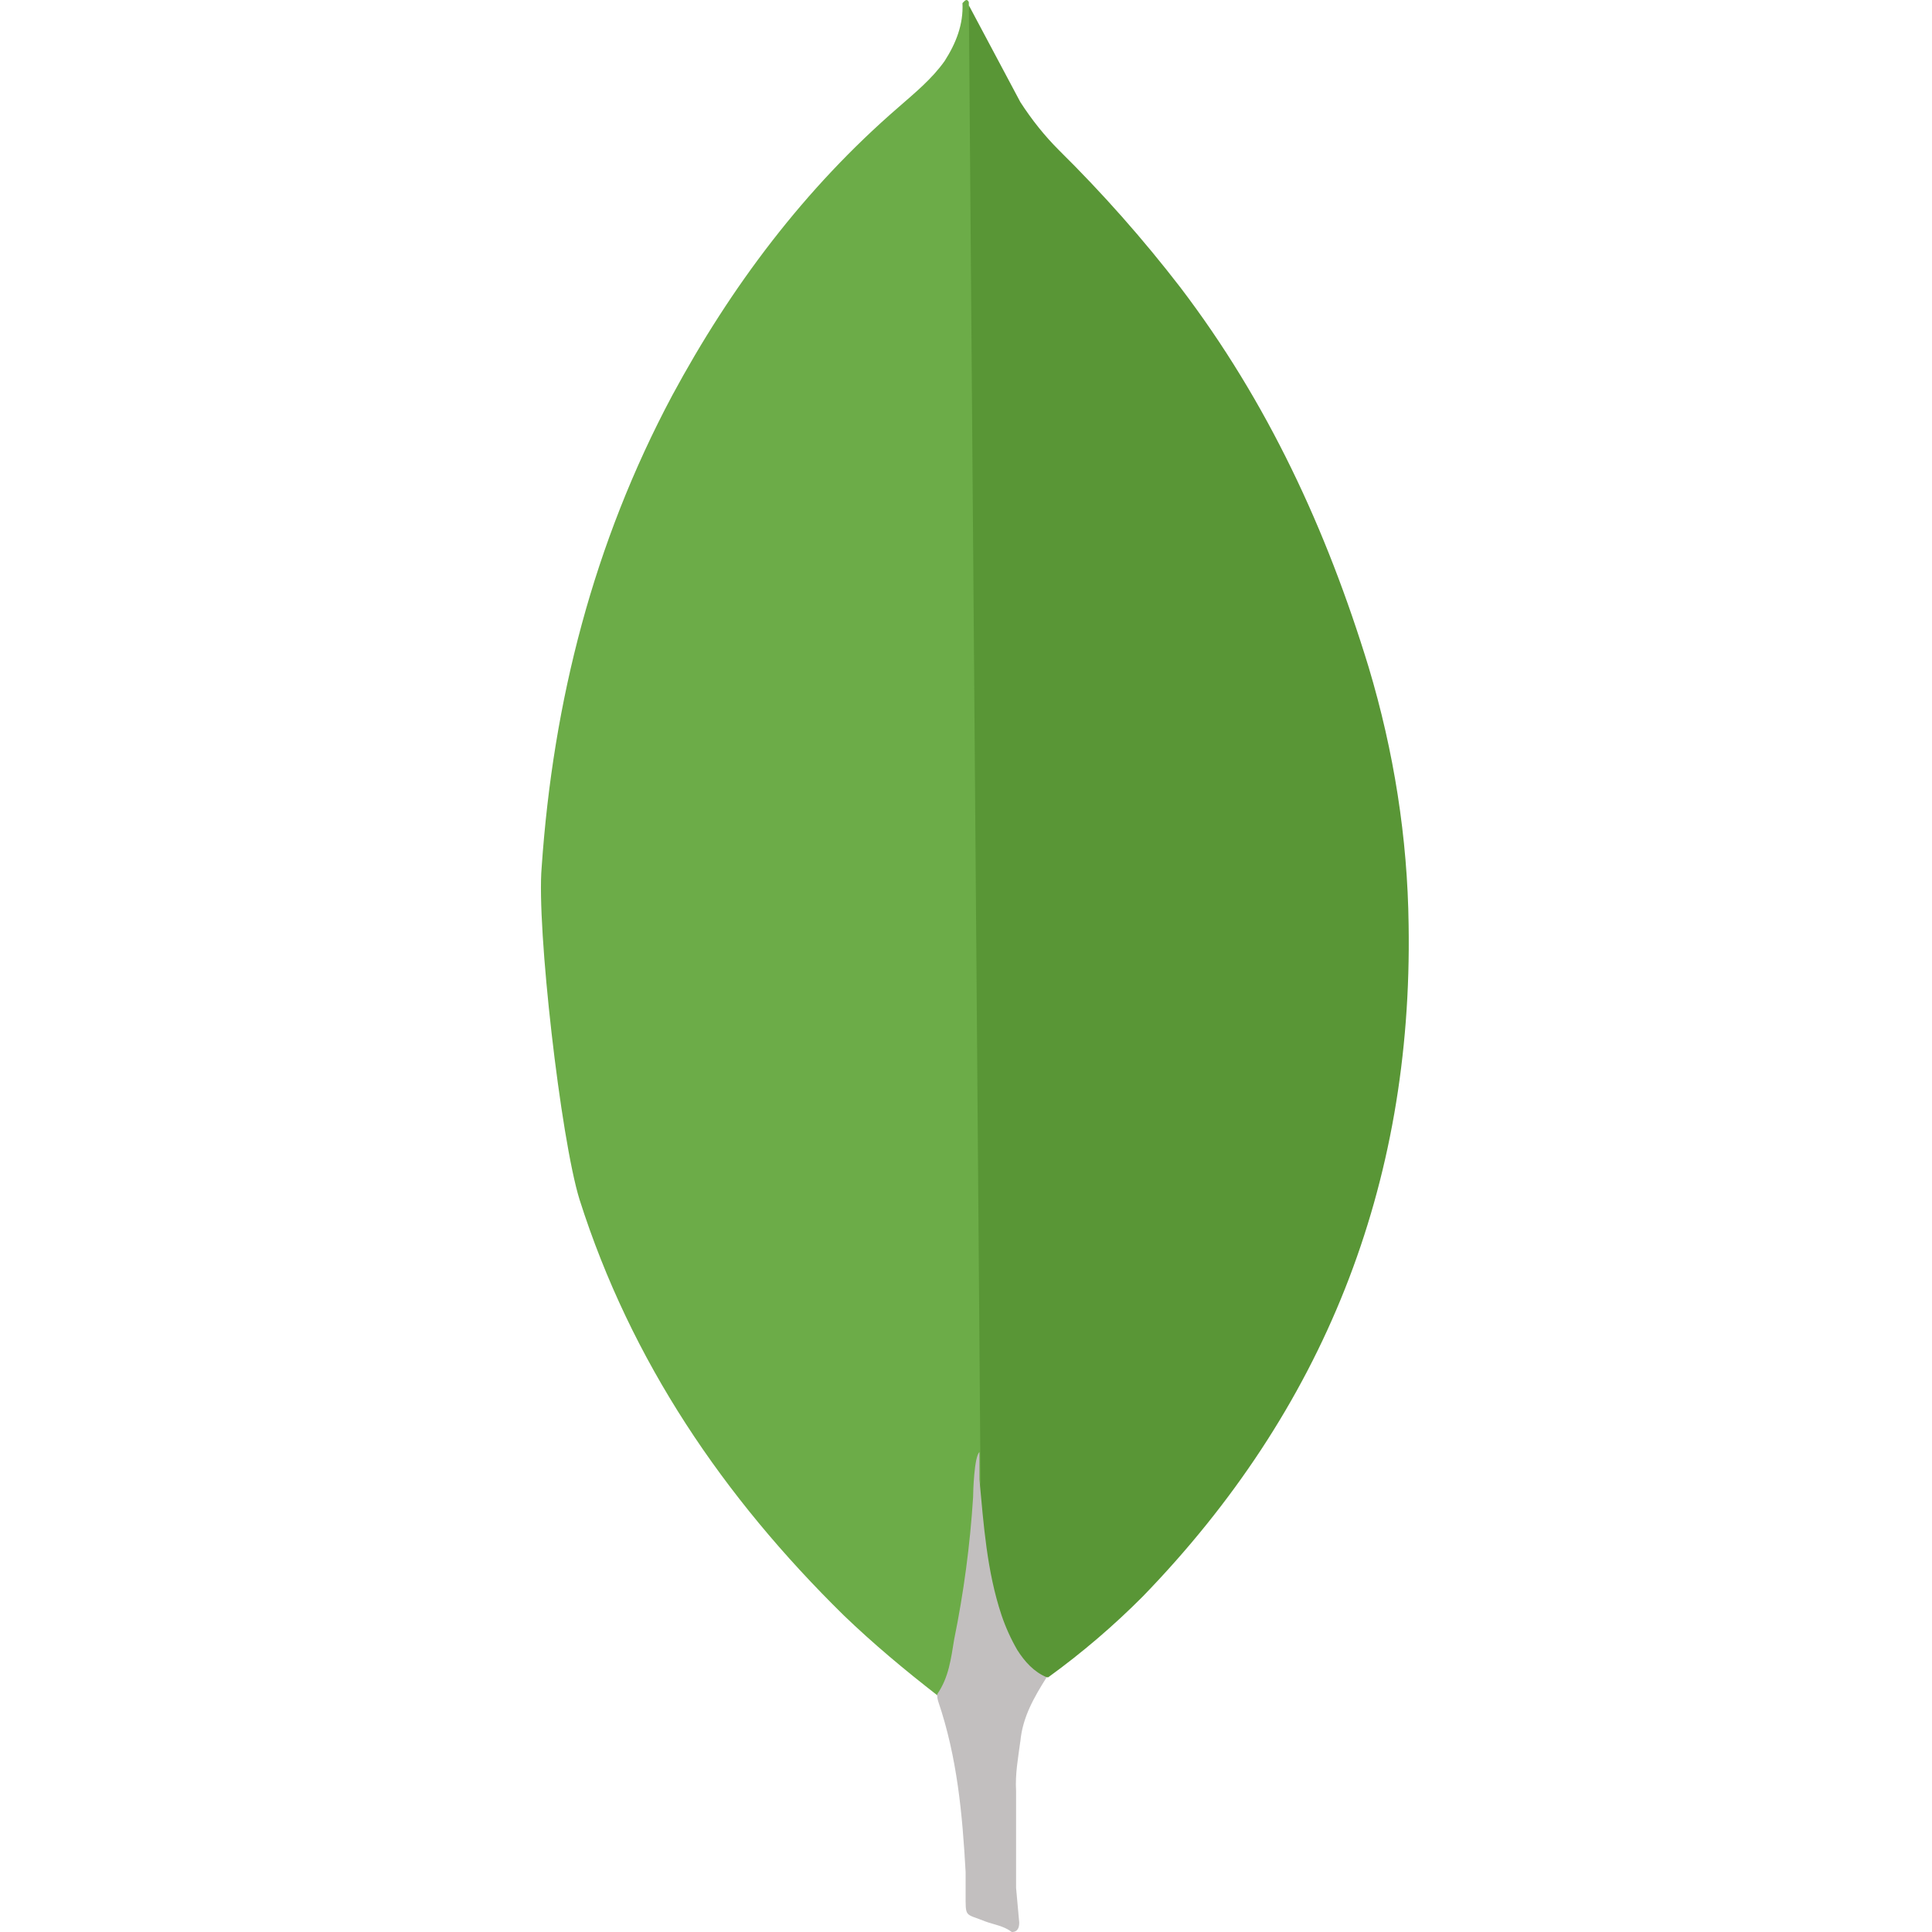
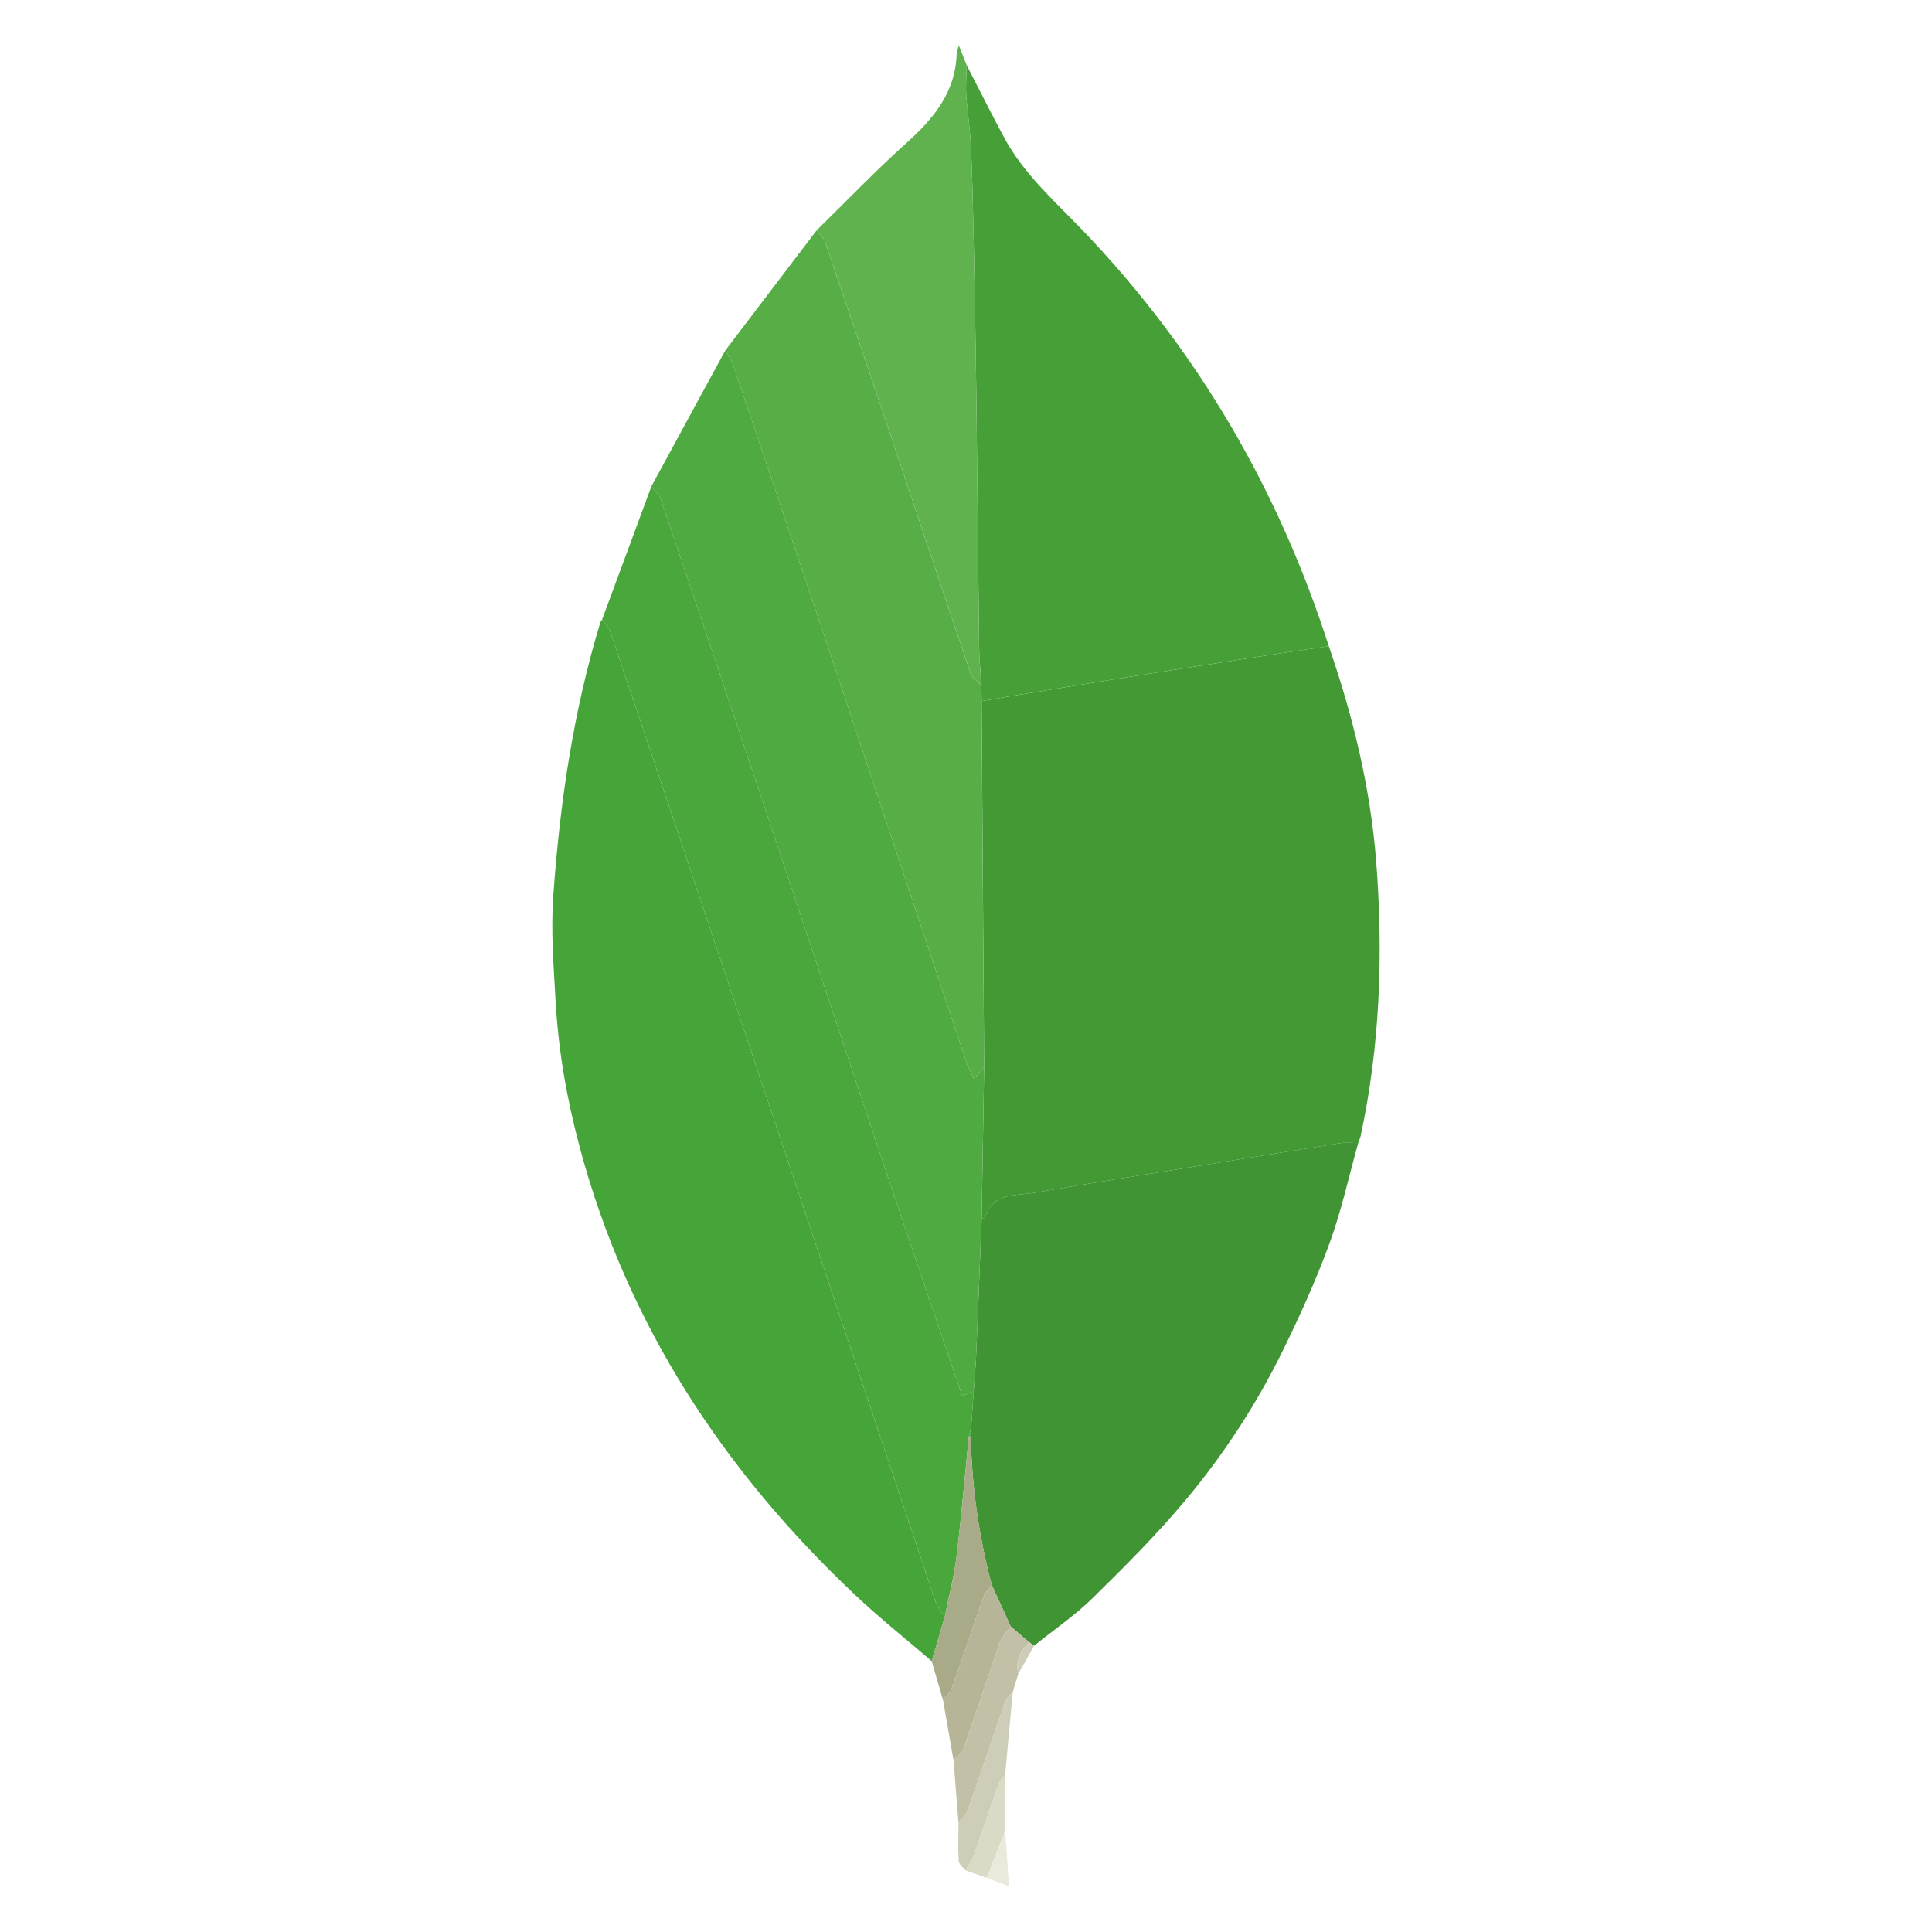
- <svg xmlns="http://www.w3.org/2000/svg" fill="none" viewBox="0 0 100 100">
-   <path fill="#599636" d="m50.146.274 2.668 5.012c.6.925 1.25 1.743 2.016 2.506a70 70 0 0 1 6.262 7.08c4.521 5.938 7.57 12.53 9.749 19.661 1.306 4.356 2.015 8.825 2.069 13.343.218 13.509-4.413 25.108-13.75 34.748a40 40 0 0 1-4.905 4.193c-.925 0-1.363-.71-1.744-1.362a11.2 11.2 0 0 1-1.362-3.922c-.328-1.634-.544-3.268-.438-4.956v-.762c-.075-.163-.89-75.157-.566-75.541" />
-   <path fill="#6CAC48" d="M50.146.108c-.11-.219-.22-.053-.329.053.053 1.094-.328 2.069-.925 3-.656.925-1.524 1.634-2.396 2.397-4.844 4.193-8.656 9.258-11.709 14.924-4.062 7.624-6.156 15.795-6.75 24.398-.271 3.103.982 14.052 1.96 17.21 2.669 8.388 7.462 15.415 13.67 21.515 1.526 1.469 3.157 2.831 4.844 4.14.49 0 .544-.437.656-.762q.324-1.045.491-2.125l1.094-8.168z" />
-   <path fill="#C2BFBF" d="M52.814 90.136c.11-1.25.71-2.288 1.362-3.322-.656-.272-1.143-.812-1.524-1.415a10 10 0 0 1-.813-1.797c-.762-2.288-.925-4.687-1.143-7.025v-1.415c-.272.219-.329 2.069-.329 2.343a54 54 0 0 1-.98 7.353c-.163.981-.273 1.96-.876 2.831 0 .11 0 .219.053.381.981 2.888 1.25 5.828 1.416 8.825v1.093c0 1.306-.053 1.031 1.031 1.469.438.162.925.219 1.362.544.329 0 .382-.272.382-.491l-.163-1.797v-5.012c-.053-.875.11-1.743.219-2.562z" />
+ <svg xmlns="http://www.w3.org/2000/svg" viewBox="0 0 128 128">
+   <path fill-rule="evenodd" clip-rule="evenodd" fill="#439934" d="M88.038 42.812c1.605 4.643 2.761 9.383 3.141 14.296.472 6.095.256 12.147-1.029 18.142-.035.165-.109.32-.164.48-.403.001-.814-.049-1.208.012-3.329.523-6.655 1.065-9.981 1.604-3.438.557-6.881 1.092-10.313 1.687-1.216.21-2.721-.041-3.212 1.641-.014.046-.154.054-.235.08l.166-10.051-.169-24.252 1.602-.275c2.62-.429 5.24-.864 7.862-1.281 3.129-.497 6.261-.98 9.392-1.465 1.381-.215 2.764-.412 4.148-.618z" />
+   <path fill-rule="evenodd" clip-rule="evenodd" fill="#45A538" d="M61.729 110.054c-1.69-1.453-3.439-2.842-5.059-4.37-8.717-8.222-15.093-17.899-18.233-29.566-.865-3.211-1.442-6.474-1.627-9.792-.13-2.322-.318-4.665-.154-6.975.437-6.144 1.325-12.229 3.127-18.147l.099-.138c.175.233.427.439.516.702 1.759 5.18 3.505 10.364 5.242 15.551 5.458 16.3 10.909 32.604 16.376 48.9.107.318.384.579.583.866l-.87 2.969z" />
+   <path fill-rule="evenodd" clip-rule="evenodd" fill="#46A037" d="M88.038 42.812c-1.384.206-2.768.403-4.149.616-3.131.485-6.263.968-9.392 1.465-2.622.417-5.242.852-7.862 1.281l-1.602.275-.012-1.045c-.053-.859-.144-1.717-.154-2.576-.069-5.478-.112-10.956-.18-16.434-.042-3.429-.105-6.857-.175-10.285-.043-2.13-.089-4.261-.185-6.388-.052-1.143-.236-2.28-.311-3.423-.042-.657.016-1.319.029-1.979.817 1.583 1.616 3.178 2.456 4.749 1.327 2.484 3.441 4.314 5.344 6.311 7.523 7.892 12.864 17.068 16.193 27.433z" />
+   <path fill-rule="evenodd" clip-rule="evenodd" fill="#409433" d="M65.036 80.753c.081-.026.222-.034.235-.08.491-1.682 1.996-1.431 3.212-1.641 3.432-.594 6.875-1.13 10.313-1.687 3.326-.539 6.652-1.081 9.981-1.604.394-.062.805-.011 1.208-.012-.622 2.22-1.112 4.488-1.901 6.647-.896 2.449-1.98 4.839-3.131 7.182a49.142 49.142 0 01-6.353 9.763c-1.919 2.308-4.058 4.441-6.202 6.548-1.185 1.165-2.582 2.114-3.882 3.161l-.337-.23-1.214-1.038-1.256-2.753a41.402 41.402 0 01-1.394-9.838l.023-.561.171-2.426c.057-.828.133-1.655.168-2.485.129-2.982.241-5.964.359-8.946z" />
+   <path fill-rule="evenodd" clip-rule="evenodd" fill="#4FAA41" d="M65.036 80.753c-.118 2.982-.23 5.964-.357 8.947-.035.83-.111 1.657-.168 2.485l-.765.289c-1.699-5.002-3.399-9.951-5.062-14.913-2.75-8.209-5.467-16.431-8.213-24.642a4498.887 4498.887 0 00-6.7-19.867c-.105-.31-.407-.552-.617-.826l4.896-9.002c.168.292.39.565.496.879a6167.476 6167.476 0 016.768 20.118c2.916 8.73 5.814 17.467 8.728 26.198.116.349.308.671.491 1.062l.67-.78-.167 10.052z" />
+   <path fill-rule="evenodd" clip-rule="evenodd" fill="#4AA73C" d="M43.155 32.227c.21.274.511.516.617.826a4498.887 4498.887 0 016.7 19.867c2.746 8.211 5.463 16.433 8.213 24.642 1.662 4.961 3.362 9.911 5.062 14.913l.765-.289-.171 2.426-.155.559c-.266 2.656-.49 5.318-.814 7.968-.163 1.328-.509 2.632-.772 3.947-.198-.287-.476-.548-.583-.866-5.467-16.297-10.918-32.6-16.376-48.9a3888.972 3888.972 0 00-5.242-15.551c-.089-.263-.34-.469-.516-.702l3.272-8.84z" />
+   <path fill-rule="evenodd" clip-rule="evenodd" fill="#57AE47" d="M65.202 70.702l-.67.78c-.183-.391-.375-.714-.491-1.062-2.913-8.731-5.812-17.468-8.728-26.198a6167.476 6167.476 0 00-6.768-20.118c-.105-.314-.327-.588-.496-.879l6.055-7.965c.191.255.463.482.562.769 1.681 4.921 3.347 9.848 5.003 14.778 1.547 4.604 3.071 9.215 4.636 13.813.105.308.47.526.714.786l.012 1.045c.058 8.082.115 16.167.171 24.251z" />
+   <path fill-rule="evenodd" clip-rule="evenodd" fill="#60B24F" d="M65.021 45.404c-.244-.26-.609-.478-.714-.786-1.565-4.598-3.089-9.209-4.636-13.813-1.656-4.93-3.322-9.856-5.003-14.778-.099-.287-.371-.514-.562-.769 1.969-1.928 3.877-3.925 5.925-5.764 1.821-1.634 3.285-3.386 3.352-5.968.003-.107.059-.214.145-.514l.519 1.306c-.013.661-.072 1.322-.029 1.979.075 1.143.259 2.28.311 3.423.096 2.127.142 4.258.185 6.388.069 3.428.132 6.856.175 10.285.067 5.478.111 10.956.18 16.434.008.861.098 1.718.152 2.577z" />
+   <path fill-rule="evenodd" clip-rule="evenodd" fill="#A9AA88" d="M62.598 107.085c.263-1.315.609-2.62.772-3.947.325-2.649.548-5.312.814-7.968l.066-.01.066.011a41.402 41.402 0 001.394 9.838c-.176.232-.425.439-.518.701-.727 2.05-1.412 4.116-2.143 6.166-.1.28-.378.498-.574.744l-.747-2.566.87-2.969z" />
+   <path fill-rule="evenodd" clip-rule="evenodd" fill="#B6B598" d="M62.476 112.621c.196-.246.475-.464.574-.744.731-2.05 1.417-4.115 2.143-6.166.093-.262.341-.469.518-.701l1.255 2.754c-.248.352-.59.669-.728 1.061l-2.404 7.059c-.099.283-.437.483-.663.722l-.695-3.985z" />
+   <path fill-rule="evenodd" clip-rule="evenodd" fill="#C2C1A7" d="M63.171 116.605c.227-.238.564-.439.663-.722l2.404-7.059c.137-.391.48-.709.728-1.061l1.215 1.037c-.587.58-.913 1.25-.717 2.097l-.369 1.208c-.168.207-.411.387-.494.624-.839 2.403-1.64 4.819-2.485 7.222-.107.305-.404.544-.614.812-.109-1.387-.22-2.771-.331-4.158z" />
+   <path fill-rule="evenodd" clip-rule="evenodd" fill="#CECDB7" d="M63.503 120.763c.209-.269.506-.508.614-.812.845-2.402 1.646-4.818 2.485-7.222.083-.236.325-.417.494-.624l-.509 5.545c-.136.157-.333.294-.398.477-.575 1.614-1.117 3.24-1.694 4.854-.119.333-.347.627-.525.938-.158-.207-.441-.407-.454-.623-.051-.841-.016-1.688-.013-2.533z" />
+   <path fill-rule="evenodd" clip-rule="evenodd" fill="#DBDAC7" d="M63.969 123.919c.178-.312.406-.606.525-.938.578-1.613 1.119-3.239 1.694-4.854.065-.183.263-.319.398-.477l.012 3.64-1.218 3.124-1.411-.495z" />
+   <path fill-rule="evenodd" clip-rule="evenodd" fill="#EBE9DC" d="M65.38 124.415l1.218-3.124.251 3.696-1.469-.572z" />
+   <path fill-rule="evenodd" clip-rule="evenodd" fill="#CECDB7" d="M67.464 110.898c-.196-.847.129-1.518.717-2.097l.337.23-1.054 1.867z" />
+   <path fill-rule="evenodd" clip-rule="evenodd" fill="#4FAA41" d="M64.316 95.172l-.066-.011-.066.01.155-.559-.023.56z" />
</svg>
